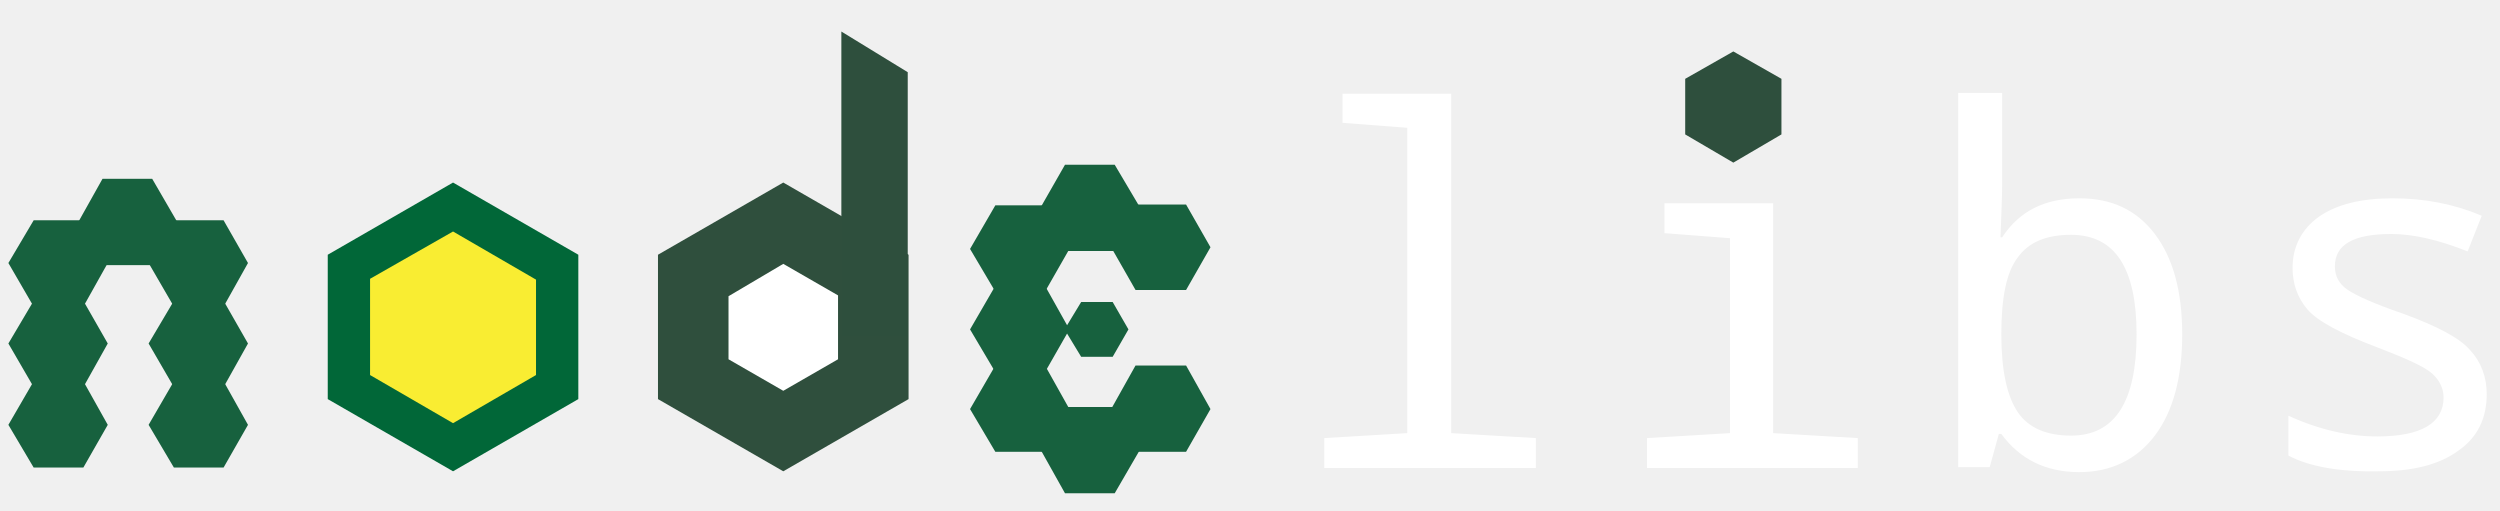
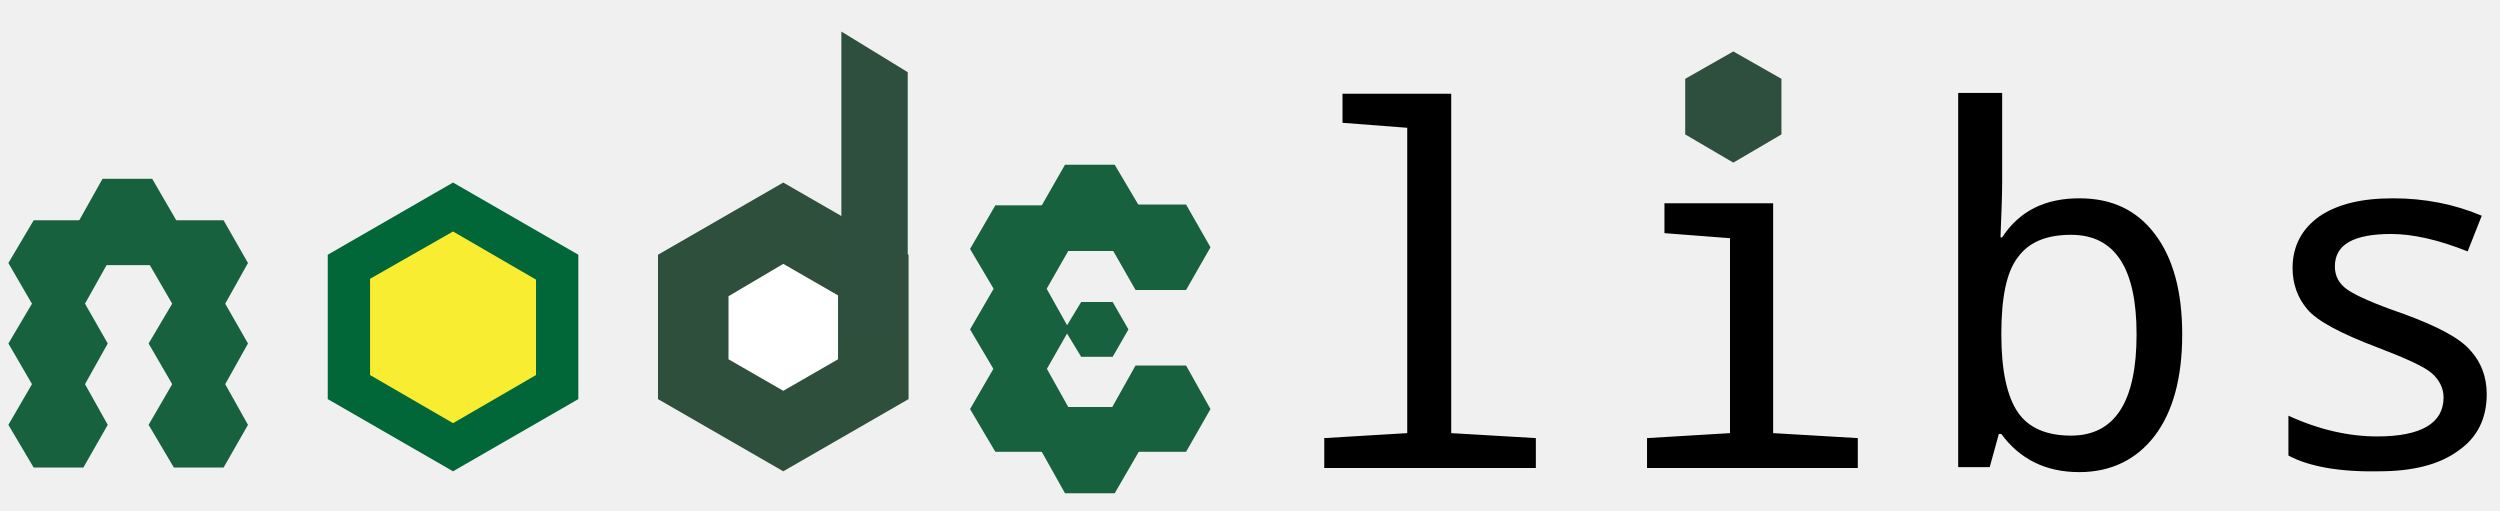
<svg xmlns="http://www.w3.org/2000/svg" version="1.1" x="0" y="0" width="301.3" height="61.5" viewBox="0 0 301.3 61.5" enable-background="new 0 0 301.333 61.5" xml:space="preserve">
-   <path fill="#fff" d="M169.6 15.4l-7.8-0.6v-3.5h13.1v40.9l10.2 0.6v3.6h-25.5v-3.6l10-0.6V15.4zM208.4 28.7l-7.8-0.6v-3.6h13.1v27.7l10.2 0.6v3.6h-25.4v-3.6l10-0.6V28.7zM241.2 52.3h-0.3l-1.1 4h-3.8V11.2h5.3v10.9c0 1.6-0.1 3.7-0.2 6.5h0.2c2.1-3.2 5.2-4.7 9.3-4.7 3.9 0 6.9 1.4 9.1 4.3 2.2 2.9 3.3 6.9 3.3 12.1 0 5.2-1.1 9.3-3.3 12.2 -2.2 2.9-5.3 4.4-9.1 4.4C246.5 56.9 243.4 55.3 241.2 52.3zM241.2 40.3c0 4.4 0.7 7.5 2 9.4 1.3 1.9 3.5 2.8 6.4 2.8 5.3 0 7.9-4.1 7.9-12.2 0-8-2.6-12-7.9-12 -3 0-5.1 0.9-6.4 2.7C241.8 32.8 241.2 35.9 241.2 40.3zM275.8 54.9V50.1c3.7 1.7 7.3 2.5 10.7 2.5 5.3 0 8-1.6 8-4.7 0-1.1-0.5-2.1-1.4-2.9 -0.9-0.8-3.1-1.8-6.5-3.1 -4.5-1.7-7.3-3.2-8.5-4.6 -1.2-1.4-1.8-3.1-1.8-5 0-2.6 1.1-4.7 3.2-6.2 2.2-1.5 5.1-2.2 8.9-2.2 3.8 0 7.4 0.7 10.7 2.1l-1.7 4.3c-3.5-1.4-6.6-2.1-9.2-2.1 -4.6 0-6.8 1.3-6.8 3.9 0 1.2 0.5 2.1 1.5 2.8 1 0.7 3.2 1.7 6.7 2.9 4.1 1.5 6.8 2.9 8.1 4.4 1.3 1.4 2 3.2 2 5.3 0 2.9-1.1 5.2-3.4 6.8 -2.3 1.7-5.5 2.5-9.6 2.5C281.9 56.9 278.2 56.2 275.8 54.9z" />
+   <path fill="#000" d="M169.6 15.4l-7.8-0.6v-3.5h13.1v40.9l10.2 0.6v3.6h-25.5v-3.6l10-0.6V15.4zM208.4 28.7l-7.8-0.6v-3.6h13.1v27.7l10.2 0.6v3.6h-25.4v-3.6l10-0.6V28.7zM241.2 52.3h-0.3l-1.1 4h-3.8V11.2h5.3v10.9c0 1.6-0.1 3.7-0.2 6.5h0.2c2.1-3.2 5.2-4.7 9.3-4.7 3.9 0 6.9 1.4 9.1 4.3 2.2 2.9 3.3 6.9 3.3 12.1 0 5.2-1.1 9.3-3.3 12.2 -2.2 2.9-5.3 4.4-9.1 4.4C246.5 56.9 243.4 55.3 241.2 52.3zM241.2 40.3c0 4.4 0.7 7.5 2 9.4 1.3 1.9 3.5 2.8 6.4 2.8 5.3 0 7.9-4.1 7.9-12.2 0-8-2.6-12-7.9-12 -3 0-5.1 0.9-6.4 2.7C241.8 32.8 241.2 35.9 241.2 40.3zM275.8 54.9V50.1c3.7 1.7 7.3 2.5 10.7 2.5 5.3 0 8-1.6 8-4.7 0-1.1-0.5-2.1-1.4-2.9 -0.9-0.8-3.1-1.8-6.5-3.1 -4.5-1.7-7.3-3.2-8.5-4.6 -1.2-1.4-1.8-3.1-1.8-5 0-2.6 1.1-4.7 3.2-6.2 2.2-1.5 5.1-2.2 8.9-2.2 3.8 0 7.4 0.7 10.7 2.1l-1.7 4.3c-3.5-1.4-6.6-2.1-9.2-2.1 -4.6 0-6.8 1.3-6.8 3.9 0 1.2 0.5 2.1 1.5 2.8 1 0.7 3.2 1.7 6.7 2.9 4.1 1.5 6.8 2.9 8.1 4.4 1.3 1.4 2 3.2 2 5.3 0 2.9-1.1 5.2-3.4 6.8 -2.3 1.7-5.5 2.5-9.6 2.5C281.9 56.9 278.2 56.2 275.8 54.9z" />
  <polygon fill="#2E4F3D" points="203.1 16.2 203.1 9.5 208.9 6.2 214.7 9.5 214.7 16.2 208.9 19.6 " />
  <polygon fill="#17613E" stroke="#17613E" stroke-width="0.5" stroke-miterlimit="10" points="1.3 51.2 4.2 46.2 9.9 46.2 12.7 51.2 9.9 56.1 4.2 56.1 " />
  <polygon fill="#17613E" stroke="#17613E" stroke-width="0.5" stroke-miterlimit="10" points="1.3 41.4 4.2 36.5 9.9 36.5 12.7 41.4 9.9 46.4 4.2 46.4 " />
  <polygon fill="#17613E" stroke="#17613E" stroke-width="0.5" stroke-miterlimit="10" points="1.3 31.7 4.2 26.8 9.9 26.8 12.7 31.7 9.9 36.7 4.2 36.7 " />
  <polygon fill="#17613E" stroke="#17613E" stroke-width="0.5" stroke-miterlimit="10" points="9.7 26.8 12.5 21.8 18.2 21.8 21.1 26.8 18.2 31.7 12.5 31.7 " />
  <polygon fill="#17613E" stroke="#17613E" stroke-width="0.5" stroke-miterlimit="10" points="18.2 41.4 21.1 36.5 26.8 36.5 29.6 41.4 26.8 46.4 21.1 46.4 " />
  <polygon fill="#17613E" stroke="#17613E" stroke-width="0.5" stroke-miterlimit="10" points="18.2 31.7 21.1 26.8 26.8 26.8 29.6 31.7 26.8 36.7 21.1 36.7 " />
  <polygon fill="#17613E" stroke="#17613E" stroke-width="0.5" stroke-miterlimit="10" points="18.2 51.2 21.1 46.2 26.8 46.2 29.6 51.2 26.8 56.1 21.1 56.1 " />
  <polygon fill="#F9ED32" points="42.1 46.6 42.1 32.2 54.6 25 67.1 32.2 67.1 46.6 54.6 53.9 " />
  <path fill="#016738" d="M54.6 27.9l10 5.8v11.5l-10 5.8 -10-5.8V33.6L54.6 27.9M54.6 22l-15.1 8.7v17.4l15.1 8.7 15.1-8.7V30.7L54.6 22 54.6 22z" />
  <polygon fill="#FFFFFF" points="83.5 45.7 83.5 33.2 94.4 26.9 105.2 33.1 105.2 45.7 94.4 51.9 " />
  <path fill="#2F4F3D" d="M94.4 31.8l6.6 3.8v7.7l-6.6 3.8 -6.6-3.8v-7.6L94.4 31.8M94.4 22L79.3 30.7v17.4l15.1 8.7 15.1-8.7V30.7L94.4 22 94.4 22z" />
  <polygon fill="#2E4F3D" points="109.4 40.5 101.4 40.5 101.4 3.8 109.4 8.7 " />
  <polygon fill="#17613E" stroke="#17613E" stroke-width="0.5" stroke-miterlimit="10" points="117.2 39.7 120.1 34.7 125.8 34.7 128.6 39.7 125.8 44.6 120.1 44.6 " />
  <polygon fill="#17613E" stroke="#17613E" stroke-width="0.5" stroke-miterlimit="10" points="117.2 30 120.1 25 125.8 25 128.6 30 125.8 34.9 120.1 34.9 " />
  <polygon fill="#17613E" stroke="#17613E" stroke-width="0.5" stroke-miterlimit="10" points="125.7 25 128.5 20.1 134.2 20.1 137.1 25 134.2 30 128.5 30 " />
  <polygon fill="#17613E" stroke="#17613E" stroke-width="0.5" stroke-miterlimit="10" points="134.2 29.8 137 24.9 142.8 24.9 145.6 29.8 142.8 34.7 137 34.7 " />
  <polygon fill="#17613E" points="128.3 39.7 130.3 36.4 134.1 36.4 136 39.7 134.1 43 130.3 43 " />
  <polygon fill="#17613E" stroke="#17613E" stroke-width="0.5" stroke-miterlimit="10" points="117.2 49.3 120.1 44.3 125.8 44.3 128.6 49.3 125.8 54.2 120.1 54.2 " />
  <polygon fill="#17613E" stroke="#17613E" stroke-width="0.5" stroke-miterlimit="10" points="125.7 54.2 128.5 49.3 134.2 49.3 137.1 54.2 134.2 59.2 128.5 59.2 " />
  <polygon fill="#17613E" stroke="#17613E" stroke-width="0.5" stroke-miterlimit="10" points="134.2 49.3 137 44.3 142.8 44.3 145.6 49.3 142.8 54.2 137 54.2 " />
</svg>
